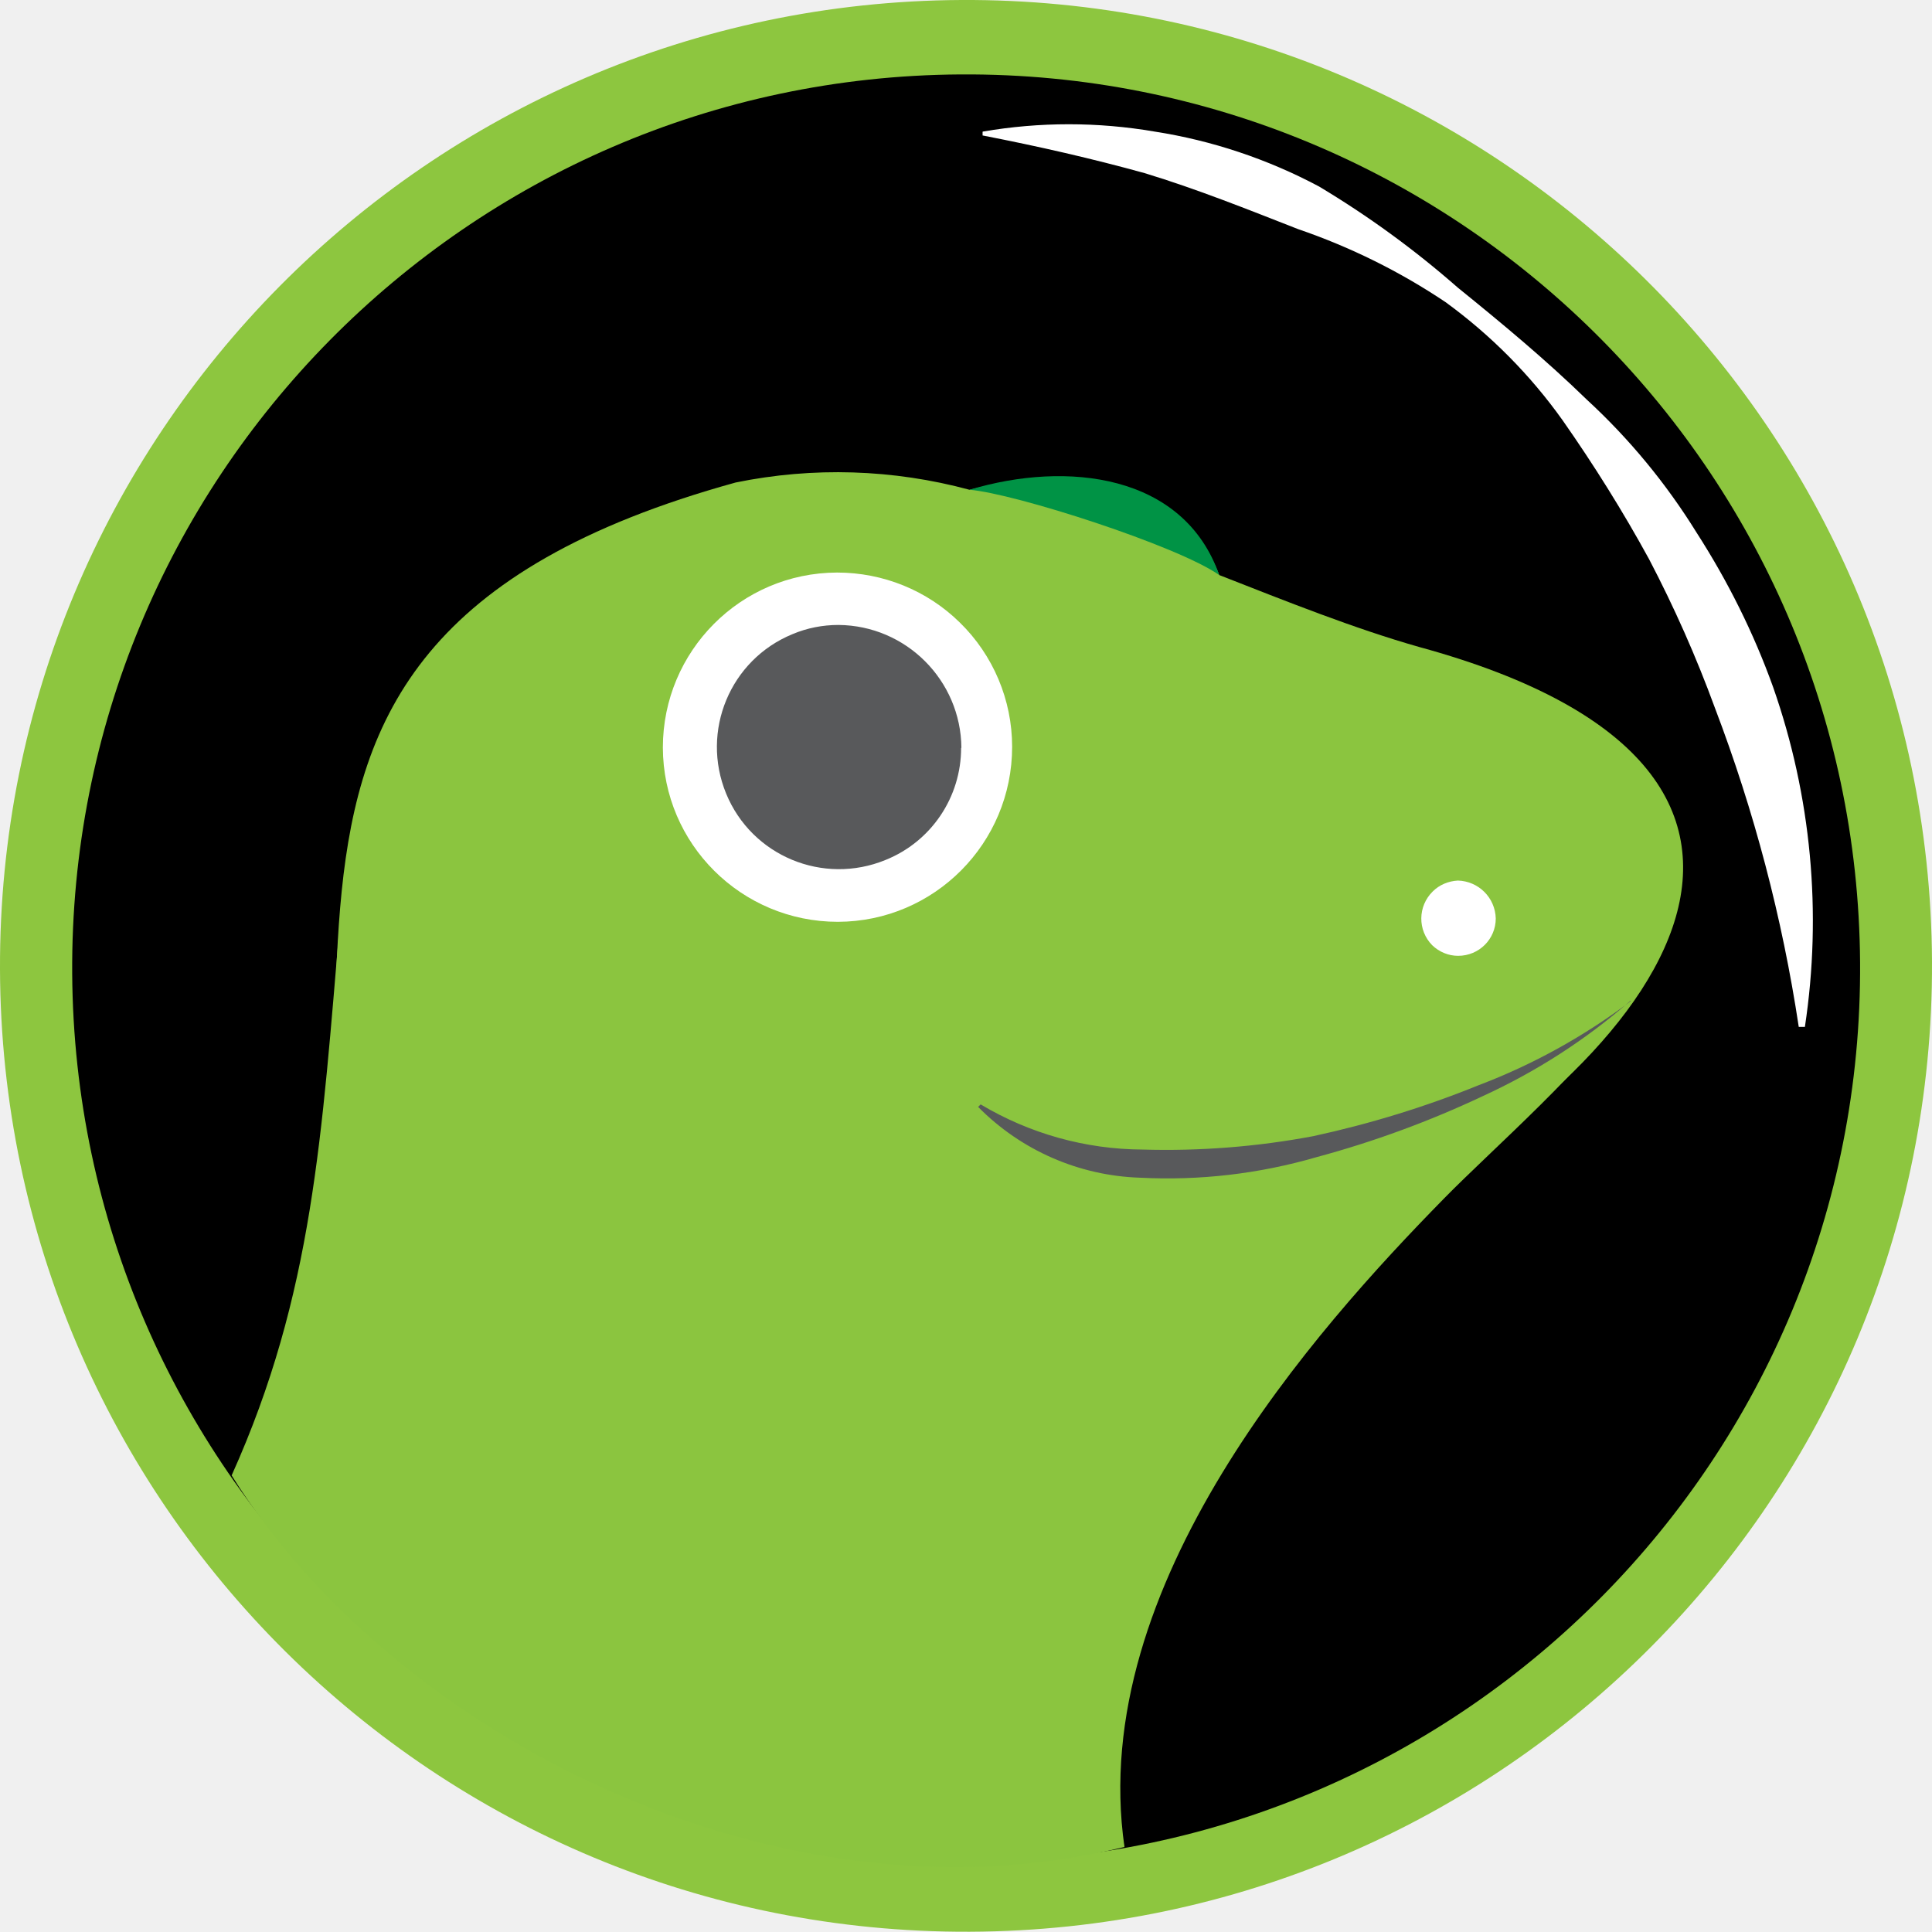
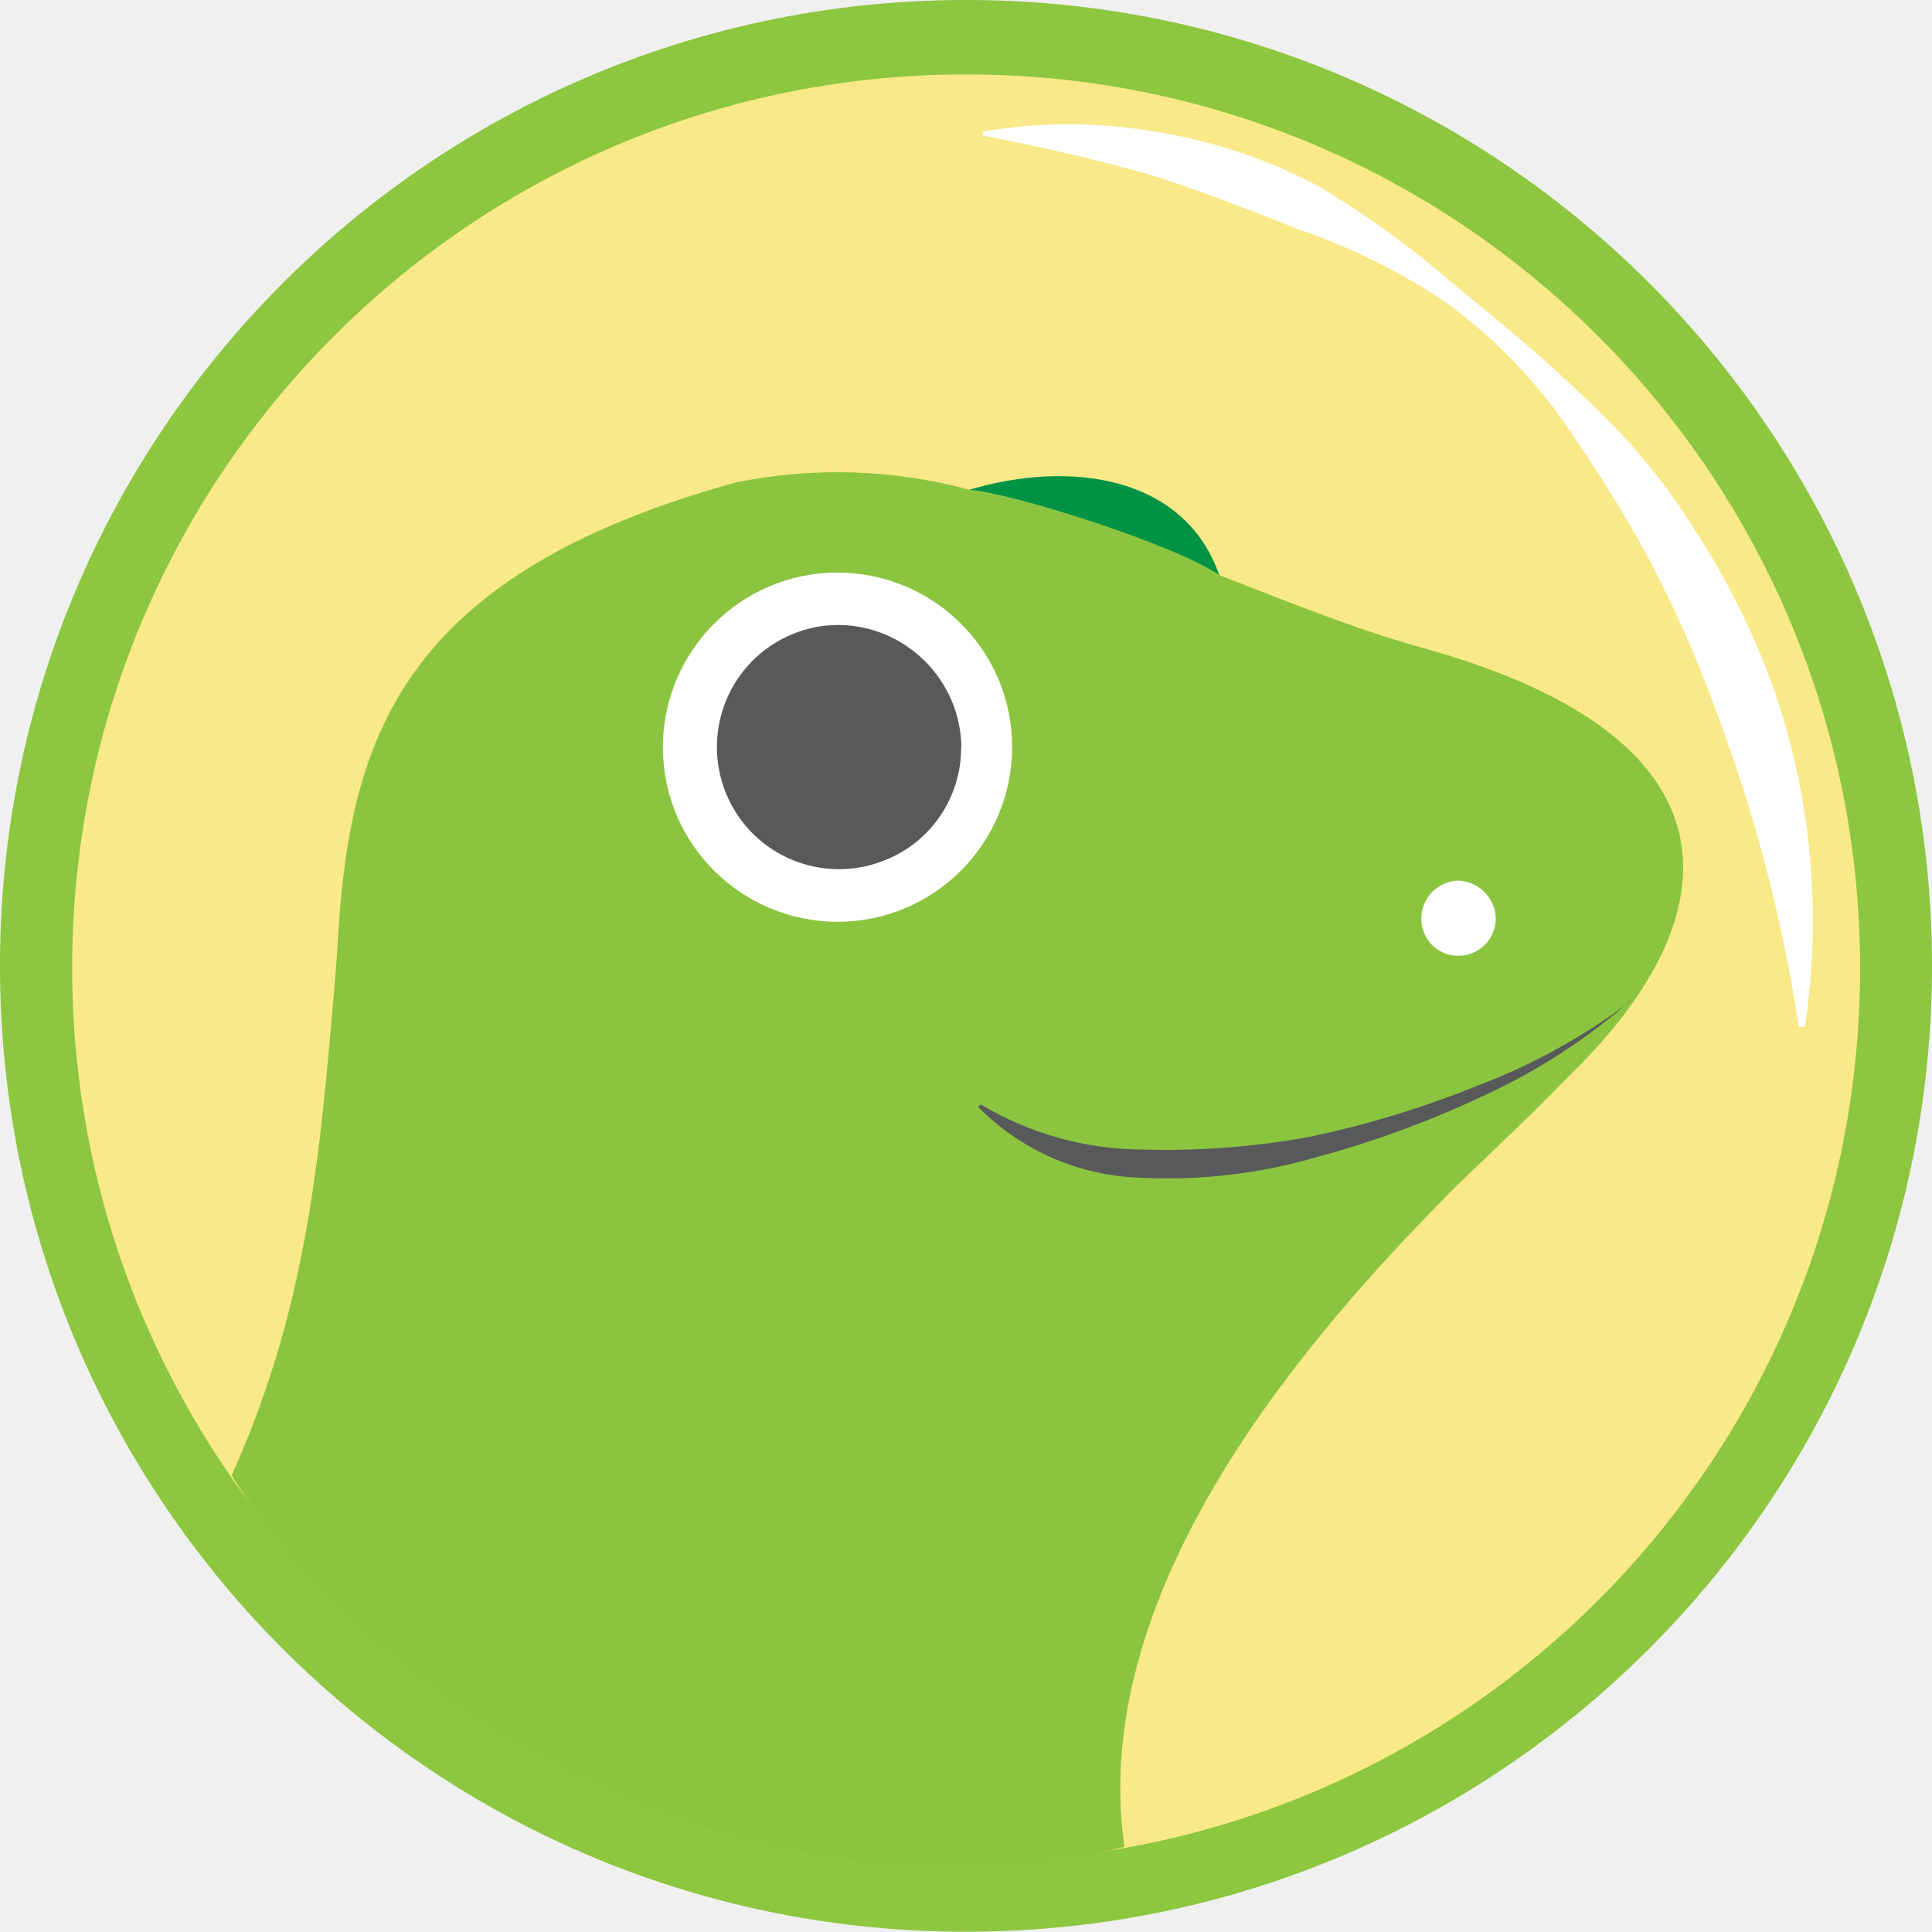
<svg xmlns="http://www.w3.org/2000/svg" id="Layer_2" data-name="Layer 2" viewBox="0 0 69.31 69.31">
  <defs>
    <style>
      .cls-1 {
-         fill: currentColor;
+         fill: #f9e988;
      }

      .cls-2 {
        fill: #009345;
      }

      .cls-3 {
        fill: #fff;
      }

      .cls-4 {
        fill: #8dc63f;
      }

      .cls-5 {
        fill: #8bc53f;
      }

      .cls-6 {
        fill: #58595b;
      }
    </style>
  </defs>
  <g id="svg2575">
    <g id="logo_coingecko" data-name="logo coingecko">
      <path id="Path_30275" data-name="Path 30275" class="cls-4" d="M69.31,34.52c.07,19.14-15.39,34.71-34.52,34.78C15.64,69.38,.07,53.92,0,34.78-.07,15.66,15.36,.1,34.48,0c19.14-.1,34.73,15.34,34.83,34.48,0,.01,0,.03,0,.04h0Z" />
      <path id="Path_30276" data-name="Path 30276" class="cls-1" d="M66.73,34.52c.12,17.71-14.15,32.16-31.86,32.28S2.71,52.65,2.59,34.94,16.74,2.78,34.45,2.67c0,0,.02,0,.03,0,17.7-.1,32.13,14.16,32.25,31.86h0Z" />
      <path id="Path_30277" data-name="Path 30277" class="cls-3" d="M35.26,4.72c2.04-.35,4.12-.35,6.16,0,2.06,.32,4.06,.99,5.9,1.97,1.77,1.06,3.43,2.27,4.98,3.63,1.57,1.27,3.15,2.58,4.63,4.02,1.52,1.4,2.84,3,3.93,4.76,1.12,1.74,2.05,3.6,2.75,5.55,1.37,3.91,1.76,8.1,1.14,12.19h-.22c-.59-3.91-1.6-7.75-3.01-11.45-.67-1.83-1.46-3.61-2.36-5.33-.94-1.72-1.98-3.38-3.1-4.98-1.16-1.63-2.58-3.06-4.2-4.24-1.64-1.1-3.42-1.98-5.29-2.62-1.79-.7-3.63-1.44-5.51-2.01-1.88-.52-3.8-.96-5.81-1.35v-.13Z" />
      <path id="Path_30278" data-name="Path 30278" class="cls-5" d="M50.91,23.21c-2.32-.66-4.72-1.62-7.17-2.58-.36-.93-.98-1.74-1.79-2.32-1.57-1.4-4.59-1.36-7.17-.74-2.74-.74-5.61-.83-8.39-.26-22.16,6.12-9.61,20.98-17.74,35.97,1.14,2.45,13.64,16.78,31.68,12.93,0,0-6.16-14.82,7.78-21.94,11.32-5.77,19.45-16.52,2.8-21.06h0Z" />
      <path id="Path_30279" data-name="Path 30279" class="cls-2" d="M34.78,17.57c1.62,.13,7.47,2.01,8.96,3.06-1.27-3.63-5.46-4.11-8.96-3.06Z" />
      <path id="Path_30280" data-name="Path 30280" class="cls-3" d="M53.66,32.95c0,.74-.6,1.34-1.35,1.34-.35,0-.68-.14-.93-.38-.53-.54-.52-1.4,.02-1.93,.24-.24,.56-.37,.9-.39,.74,.02,1.34,.61,1.36,1.36h0Zm-17.35-6.16c0,3.46-2.79,6.27-6.25,6.28-3.46,0-6.27-2.79-6.28-6.25,0-3.46,2.79-6.27,6.25-6.28,1.65,0,3.23,.64,4.4,1.79,1.2,1.17,1.88,2.78,1.88,4.46Z" />
      <path id="Path_30281" data-name="Path 30281" class="cls-6" d="M34.48,26.83c0,1.77-1.07,3.36-2.71,4.02-2.24,.92-4.8-.14-5.72-2.38s.14-4.8,2.38-5.72c.52-.22,1.08-.33,1.65-.33,2.43,.02,4.39,1.99,4.41,4.41h0Z" />
      <path id="Path_30282" data-name="Path 30282" class="cls-5" d="M58.69,35.7c-5.43,4.07-12.05,6.25-18.83,6.21-3.8,0-4.54-4.02-7.08-2.05-1.31,1.01-5.86,3.28-9.48,3.15-3.63-.17-9.48-2.32-11.1-10.01-.66,7.73-.96,13.42-3.89,19.93,5.77,9.27,19.53,16.39,32.03,13.33-1.36-9.4,6.86-18.57,11.45-23.25,1.79-1.83,5.16-4.72,6.9-7.3h0Z" />
      <path id="Path_30283" data-name="Path 30283" class="cls-6" d="M58.47,35.92c-1.59,1.39-3.37,2.53-5.29,3.41-1.91,.9-3.9,1.63-5.94,2.18-2.06,.6-4.2,.85-6.34,.74-2.19-.07-4.27-.98-5.81-2.54l.09-.09c1.76,1.05,3.76,1.61,5.81,1.62,2.05,.06,4.1-.1,6.12-.48,2.03-.44,4.02-1.05,5.94-1.83,1.95-.74,3.79-1.76,5.46-3.02h-.04Z" />
    </g>
  </g>
</svg>
